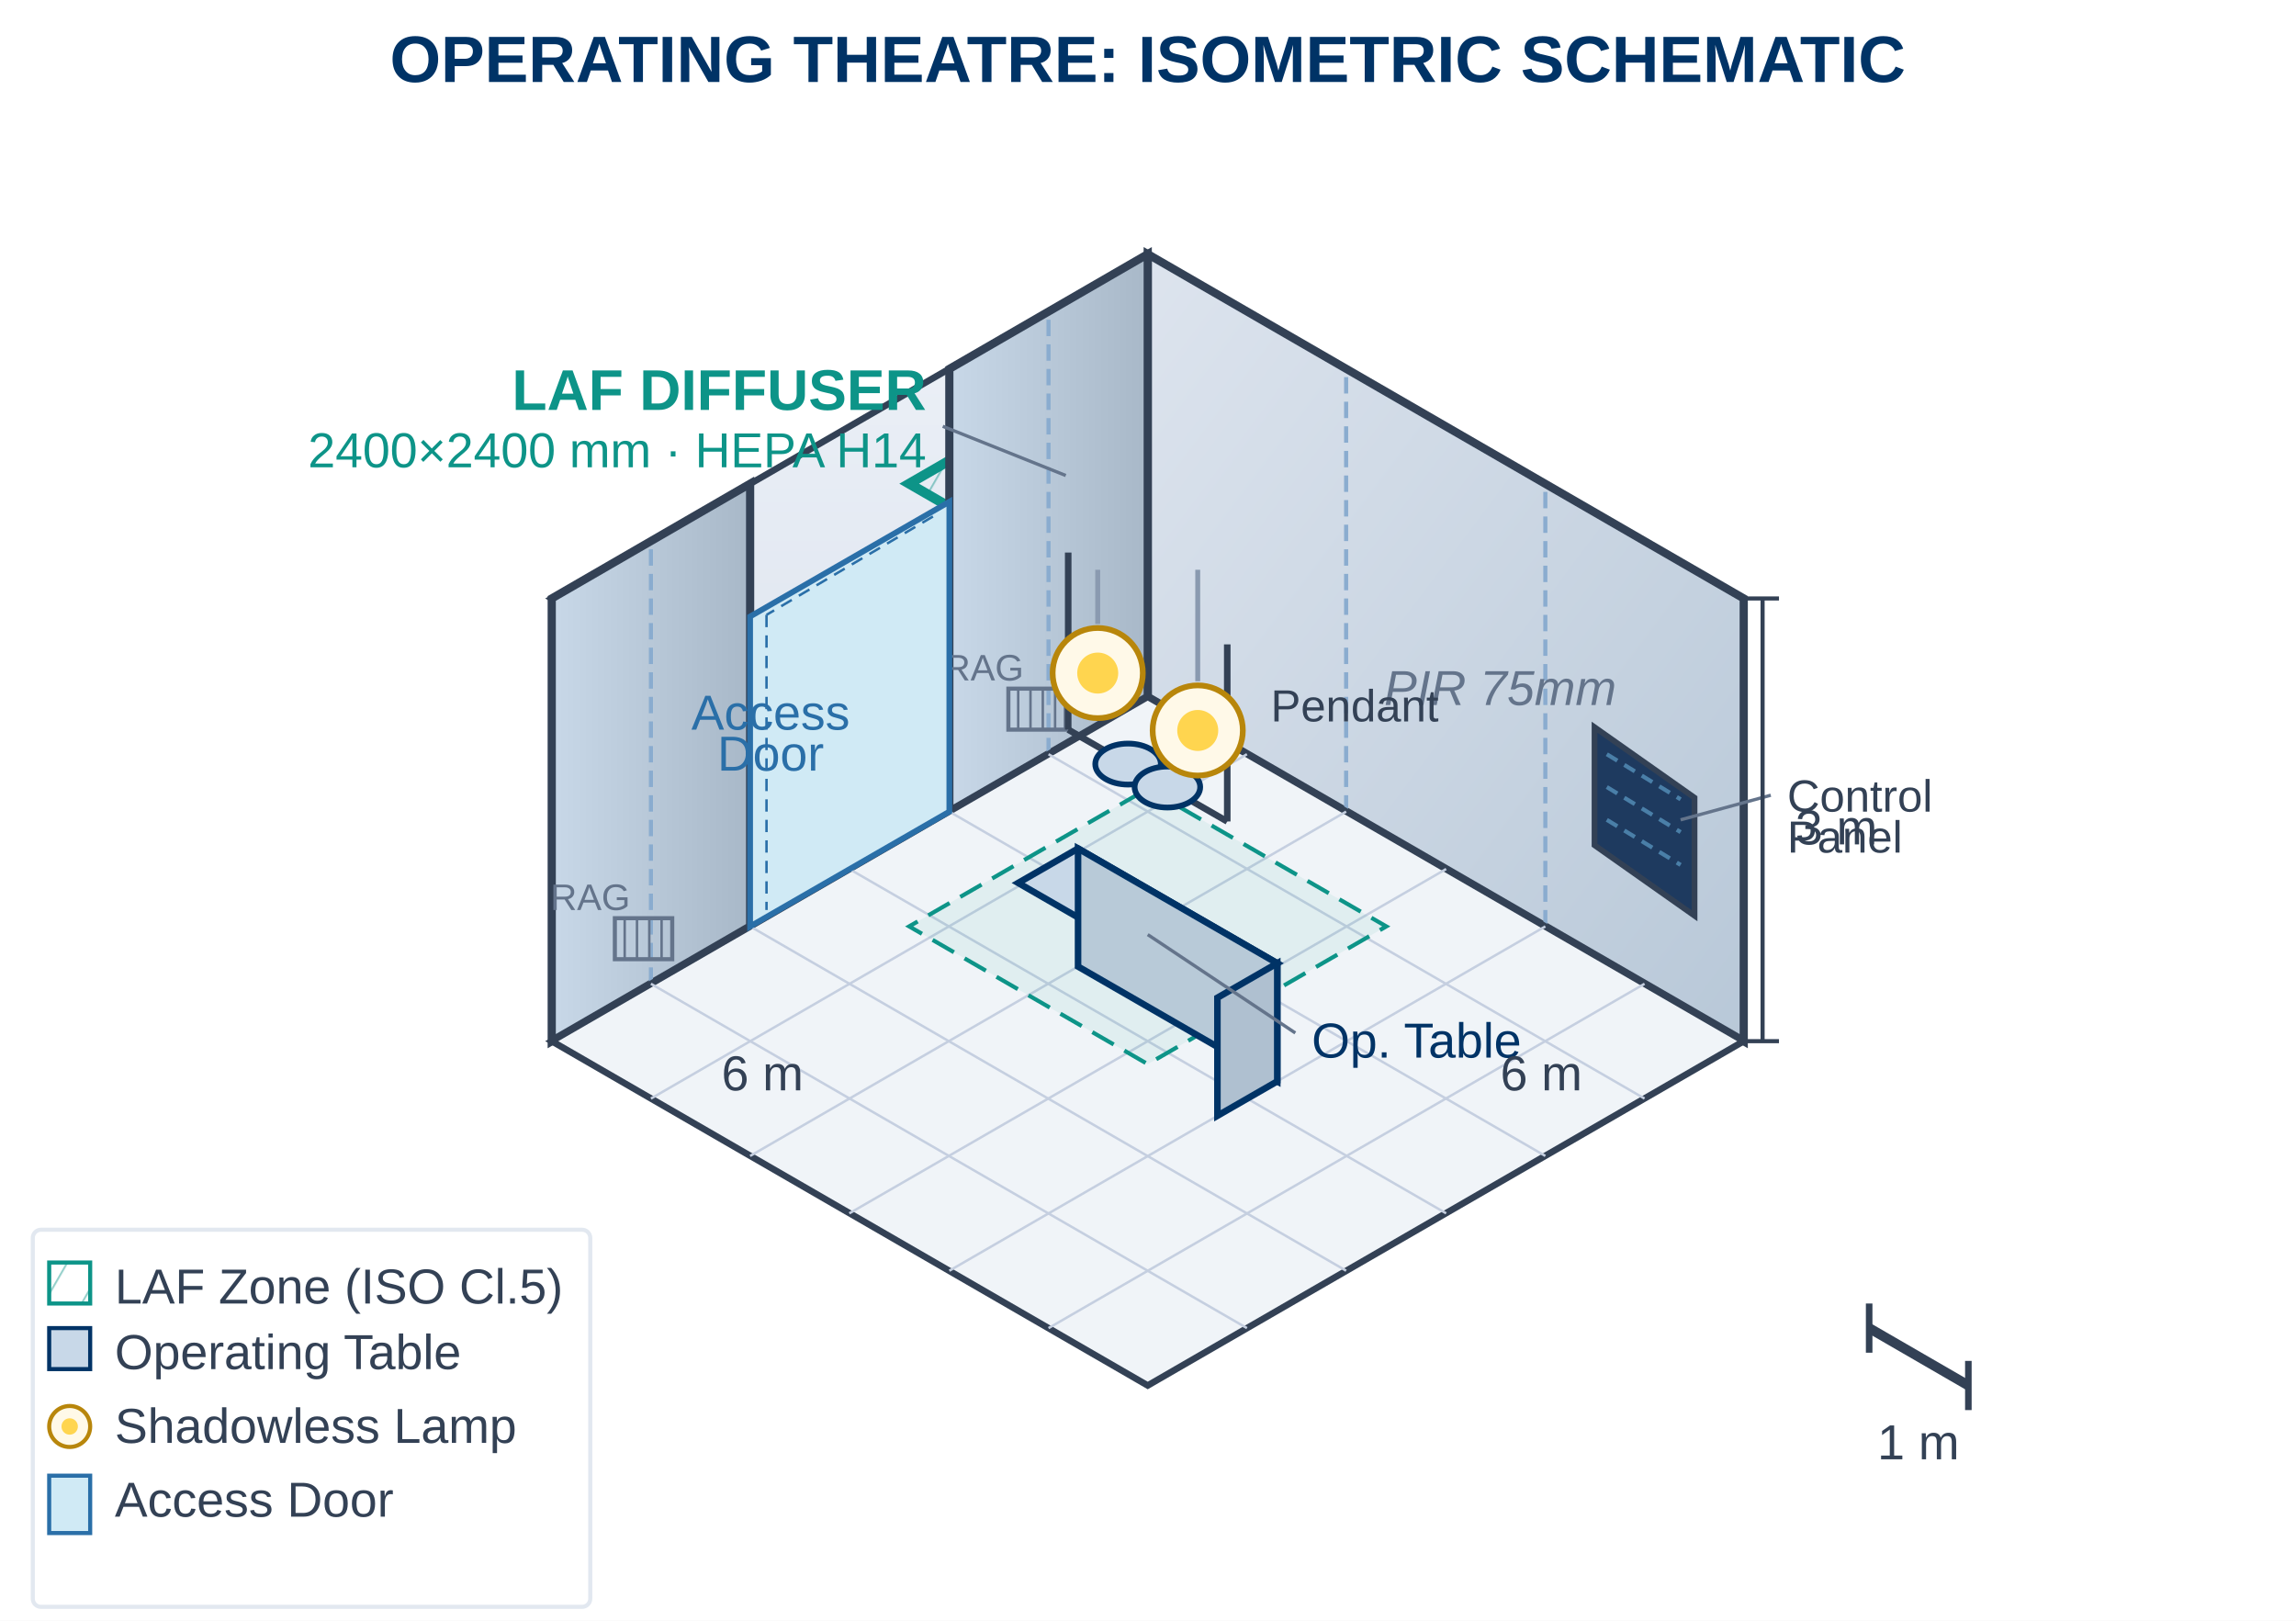
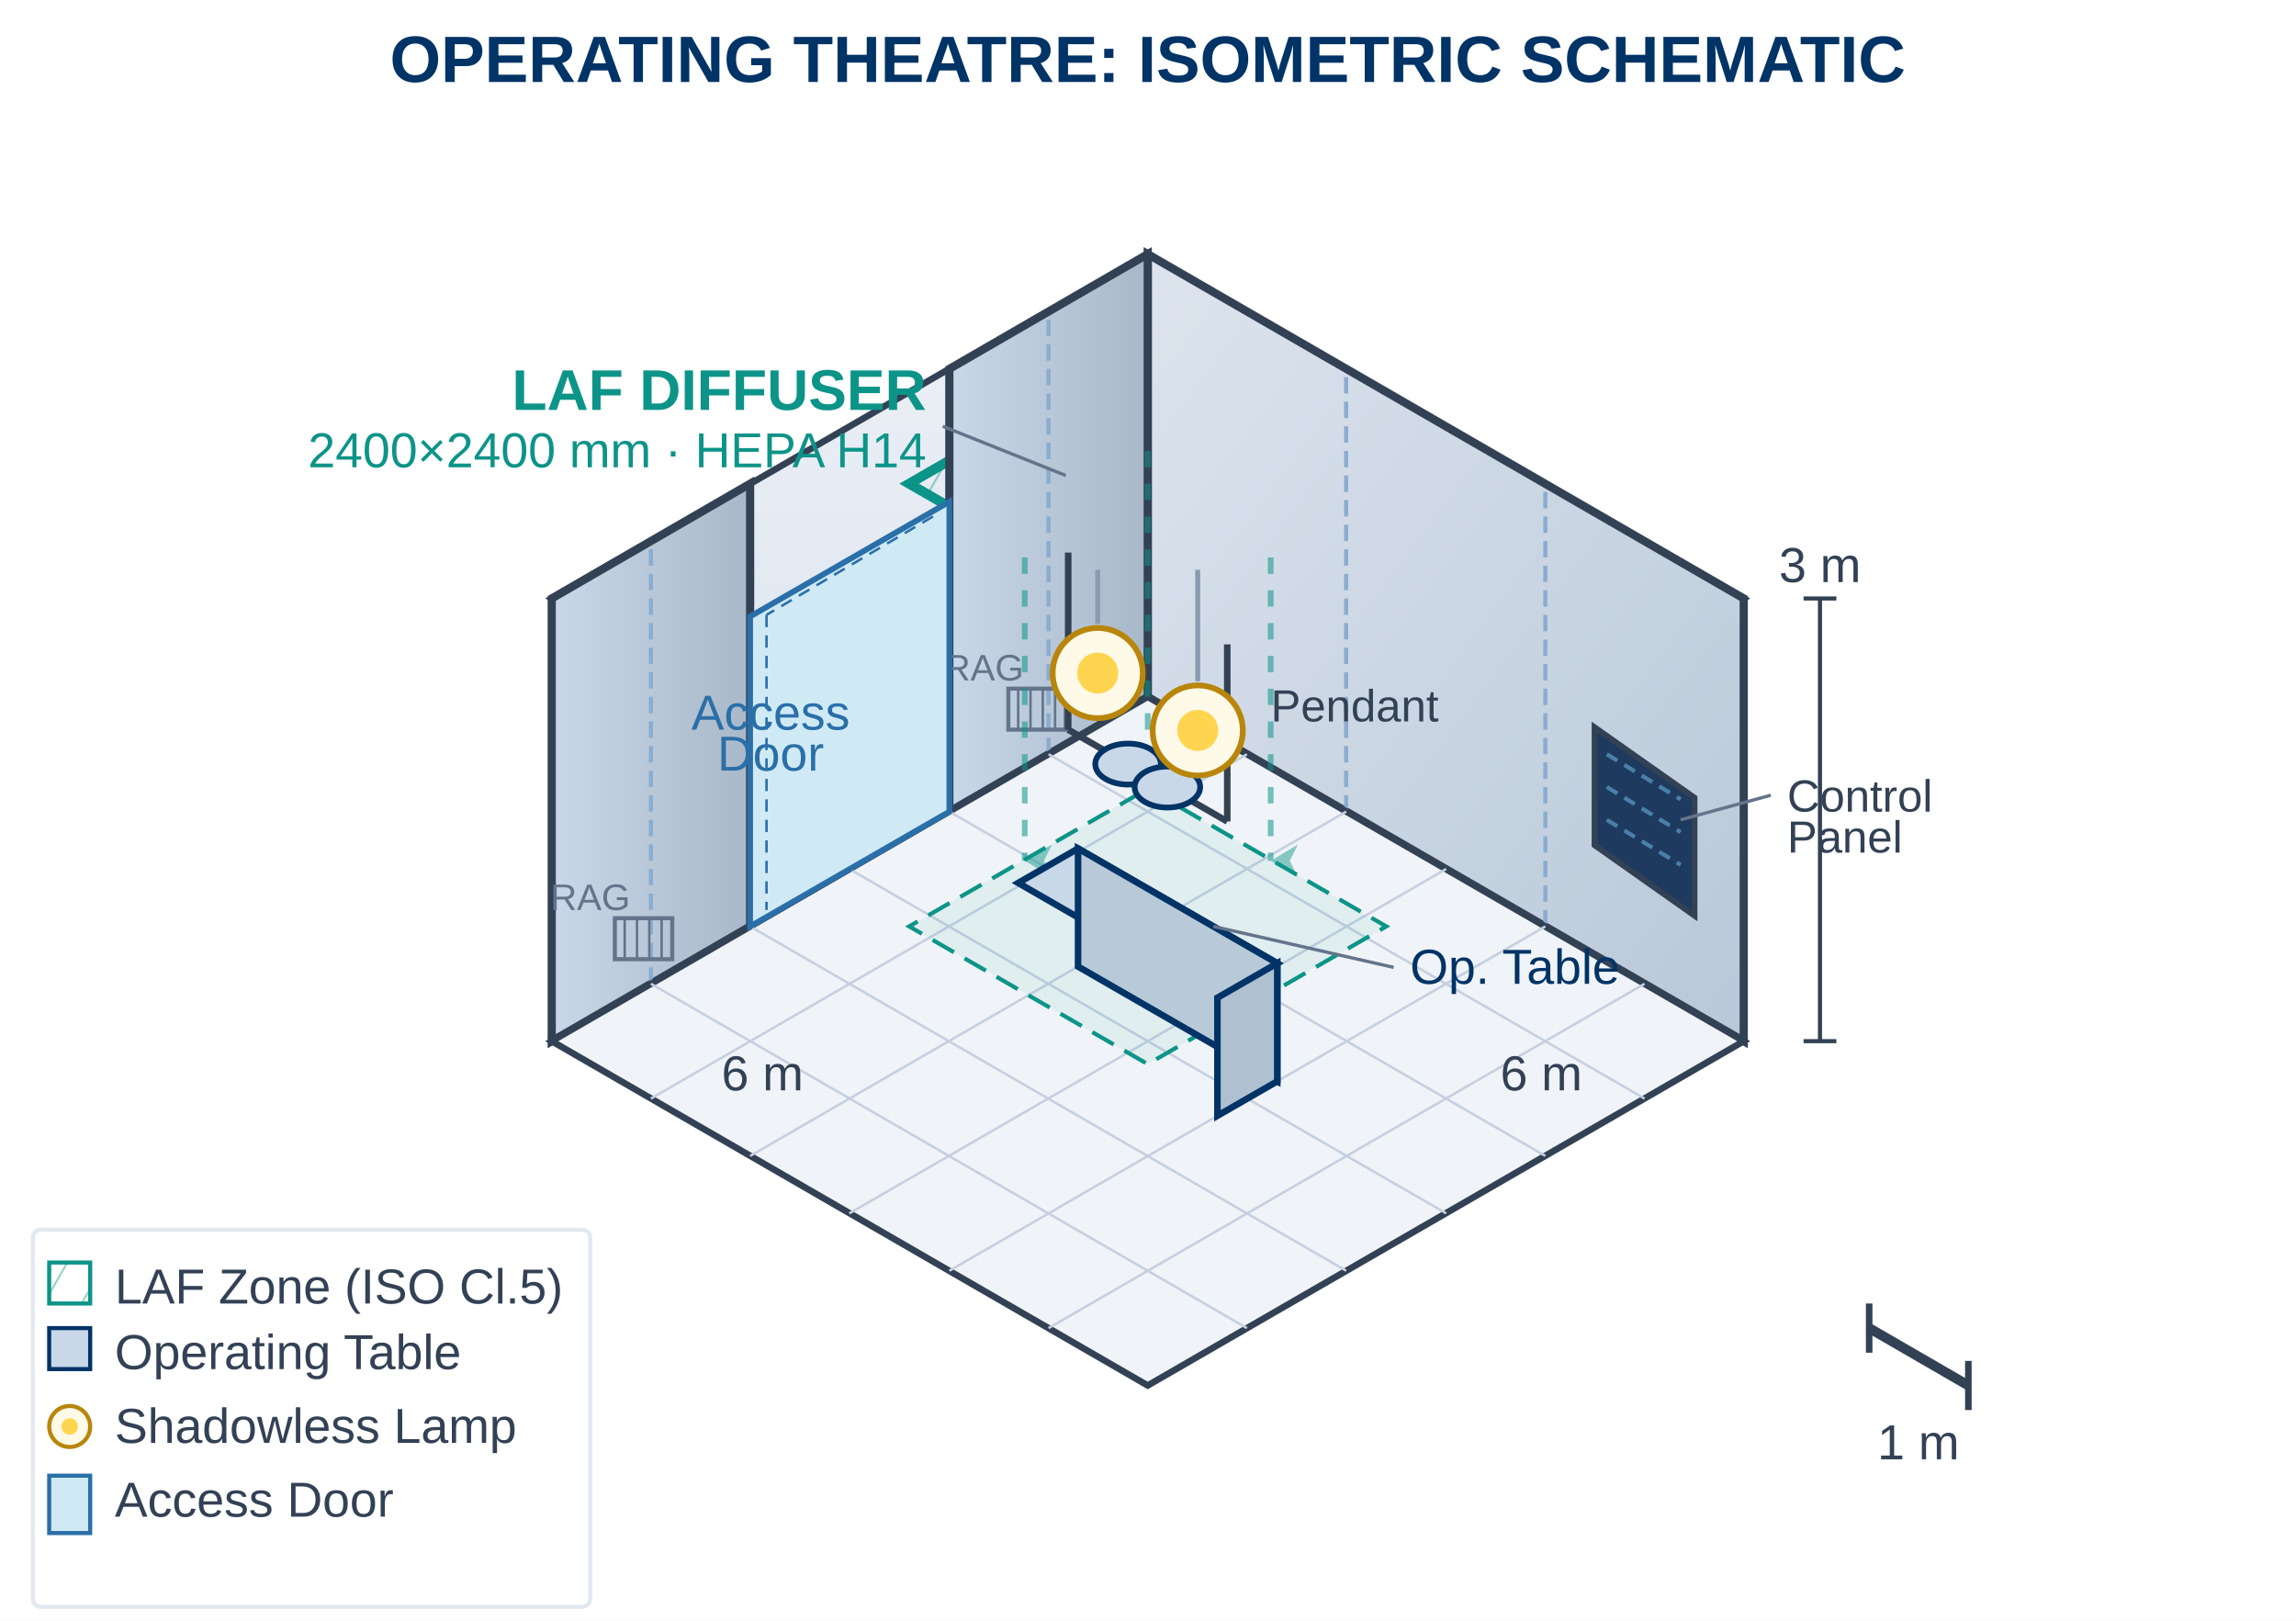
<svg xmlns="http://www.w3.org/2000/svg" viewBox="0 0 340 240">
  <defs>
    <linearGradient id="wall-north-grad" x1="0%" y1="0%" x2="100%" y2="100%">
      <stop offset="0%" stop-color="#dde4ee" />
      <stop offset="100%" stop-color="#b8c8d8" />
    </linearGradient>
    <linearGradient id="wall-west-grad" x1="0%" y1="0%" x2="100%" y2="0%">
      <stop offset="0%" stop-color="#c8d8e8" />
      <stop offset="100%" stop-color="#a8b8c8" />
    </linearGradient>
    <linearGradient id="ceiling-grad" x1="50%" y1="0%" x2="50%" y2="100%">
      <stop offset="0%" stop-color="#eef2f8" />
      <stop offset="100%" stop-color="#d8e0ec" />
    </linearGradient>
    <pattern id="laf-hatch" patternUnits="userSpaceOnUse" width="4" height="4" patternTransform="rotate(30)">
      <line x1="0" y1="0" x2="0" y2="4" stroke="#0d9488" stroke-width="0.5" opacity="0.4" />
    </pattern>
+     <marker id="airflow-arrow" viewBox="0 0 6 6" refX="3" refY="5" markerUnits="userSpaceOnUse" markerWidth="4" markerHeight="4" orient="auto">
+       <path d="M0,0 L3,5 L6,0 L3,1.5 Z" fill="#0d9488" opacity="0.85" />
+     </marker>
  </defs>
  <rect width="340" height="240" fill="#ffffff" />
  <g transform="scale(1.214)">
    <polygon points="140,31 212.7,73 140,115 67.3,73" fill="url(#ceiling-grad)" stroke="#334155" stroke-width="0.8" />
    <polygon points="140,42.2 169.1,59 140,75.8 110.9,59" fill="url(#laf-hatch)" stroke="#0d9488" stroke-width="1.2" />
    <polygon points="140,85 212.7,127 212.7,73 140,31" fill="url(#wall-north-grad)" stroke="#334155" stroke-width="1" />
    <line x1="164.2" y1="99" x2="164.2" y2="45" stroke="#8aaccf" stroke-width="0.5" stroke-dasharray="2,1" />
    <line x1="188.5" y1="113" x2="188.5" y2="59" stroke="#8aaccf" stroke-width="0.5" stroke-dasharray="2,1" />
-     <text x="183" y="86" font-family="Arial,sans-serif" font-size="6" fill="#64748b" font-style="italic" text-anchor="middle">PIR 75mm</text>
    <polygon points="194.5,103.1 206.7,111.7 206.7,97.3 194.5,88.7" fill="#1e3a5f" stroke="#334155" stroke-width="0.7" />
    <line x1="196" y1="92" x2="205" y2="97.5" stroke="#4a7fa8" stroke-width="0.5" stroke-dasharray="1.5,1" />
    <line x1="196" y1="96" x2="205" y2="101.5" stroke="#4a7fa8" stroke-width="0.5" stroke-dasharray="1.5,1" />
    <line x1="196" y1="100" x2="205" y2="105.5" stroke="#4a7fa8" stroke-width="0.5" stroke-dasharray="1.5,1" />
    <line x1="205" y1="100" x2="216" y2="97" stroke="#64748b" stroke-width="0.4" />
    <text x="218" y="99" font-family="Arial,sans-serif" font-size="5.5" fill="#334155" text-anchor="start">Control</text>
    <text x="218" y="104" font-family="Arial,sans-serif" font-size="5.5" fill="#334155" text-anchor="start">Panel</text>
    <polygon points="140,85 115.8,99 115.8,45 140,31" fill="url(#wall-west-grad)" stroke="#334155" stroke-width="1" />
    <line x1="127.9" y1="92" x2="127.9" y2="38" stroke="#8aaccf" stroke-width="0.5" stroke-dasharray="2,1" />
    <polygon points="91.5,113 67.3,127 67.3,73 91.5,59" fill="url(#wall-west-grad)" stroke="#334155" stroke-width="1" />
    <line x1="79.4" y1="120" x2="79.4" y2="66" stroke="#8aaccf" stroke-width="0.5" stroke-dasharray="2,1" />
    <rect x="123" y="84" width="7" height="5" fill="none" stroke="#64748b" stroke-width="0.5" />
    <line x1="124.2" y1="84" x2="124.2" y2="89" stroke="#64748b" stroke-width="0.3" />
    <line x1="125.7" y1="84" x2="125.7" y2="89" stroke="#64748b" stroke-width="0.3" />
    <line x1="127.2" y1="84" x2="127.2" y2="89" stroke="#64748b" stroke-width="0.3" />
    <line x1="128.7" y1="84" x2="128.7" y2="89" stroke="#64748b" stroke-width="0.3" />
    <text x="120" y="83" font-family="Arial,sans-serif" font-size="4.5" fill="#64748b" text-anchor="middle">RAG</text>
    <rect x="75" y="112" width="7" height="5" fill="none" stroke="#64748b" stroke-width="0.5" />
    <line x1="76.2" y1="112" x2="76.2" y2="117" stroke="#64748b" stroke-width="0.3" />
    <line x1="77.7" y1="112" x2="77.7" y2="117" stroke="#64748b" stroke-width="0.3" />
    <line x1="79.2" y1="112" x2="79.2" y2="117" stroke="#64748b" stroke-width="0.3" />
    <line x1="80.7" y1="112" x2="80.7" y2="117" stroke="#64748b" stroke-width="0.3" />
    <text x="72" y="111" font-family="Arial,sans-serif" font-size="4.5" fill="#64748b" text-anchor="middle">RAG</text>
    <polygon points="140,85 212.7,127 140,169 67.3,127" fill="#f0f4f8" stroke="#334155" stroke-width="0.8" />
    <line x1="152.1" y1="92" x2="79.4" y2="134" stroke="#c5cfe0" stroke-width="0.3" />
    <line x1="164.2" y1="99" x2="91.5" y2="141" stroke="#c5cfe0" stroke-width="0.3" />
    <line x1="176.4" y1="106" x2="103.6" y2="148" stroke="#c5cfe0" stroke-width="0.3" />
    <line x1="188.5" y1="113" x2="115.8" y2="155" stroke="#c5cfe0" stroke-width="0.3" />
    <line x1="200.6" y1="120" x2="127.9" y2="162" stroke="#c5cfe0" stroke-width="0.3" />
    <line x1="127.9" y1="92" x2="200.6" y2="134" stroke="#c5cfe0" stroke-width="0.3" />
    <line x1="115.8" y1="99" x2="188.5" y2="141" stroke="#c5cfe0" stroke-width="0.3" />
    <line x1="103.6" y1="106" x2="176.4" y2="148" stroke="#c5cfe0" stroke-width="0.3" />
    <line x1="91.5" y1="113" x2="164.2" y2="155" stroke="#c5cfe0" stroke-width="0.3" />
    <line x1="79.4" y1="120" x2="152.1" y2="162" stroke="#c5cfe0" stroke-width="0.3" />
    <polygon points="140,96.2 169.1,113 140,129.8 110.9,113" fill="#0d9488" fill-opacity="0.07" stroke="#0d9488" stroke-width="0.5" stroke-dasharray="3,1.5" />
+     <line x1="125" y1="68" x2="125" y2="105" stroke="#0d9488" stroke-width="0.7" opacity="0.55" stroke-dasharray="2,2" marker-end="url(#airflow-arrow)" />
+     <line x1="155" y1="68" x2="155" y2="105" stroke="#0d9488" stroke-width="0.7" opacity="0.55" stroke-dasharray="2,2" marker-end="url(#airflow-arrow)" />
+     <line x1="140" y1="55" x2="140" y2="96" stroke="#0d9488" stroke-width="0.7" opacity="0.55" stroke-dasharray="2,2" marker-end="url(#airflow-arrow)" />
    <polygon points="131.5,103.5 155.8,117.5 148.5,121.7 124.2,107.7" fill="#c8d8e8" stroke="#003366" stroke-width="0.8" />
    <polygon points="131.5,117.9 155.8,131.9 155.8,117.5 131.5,103.5" fill="#b8cad8" stroke="#003366" stroke-width="0.8" />
    <polygon points="155.8,117.5 148.5,121.7 148.5,136.1 155.8,131.9" fill="#afc0d0" stroke="#003366" stroke-width="0.8" />
-     <line x1="140" y1="114" x2="158" y2="126" stroke="#64748b" stroke-width="0.4" />
-     <text x="160" y="129" font-family="Arial,sans-serif" font-size="6" fill="#003366" text-anchor="start">Op. Table</text>
+     <line x1="148" y1="113" x2="170" y2="118" stroke="#64748b" stroke-width="0.4" />
+     <text x="172" y="120" font-family="Arial,sans-serif" font-size="6" fill="#003366" text-anchor="start">Op. Table</text>
    <line x1="130.3" y1="67.4" x2="130.3" y2="89" stroke="#334155" stroke-width="0.8" />
    <line x1="130.3" y1="89" x2="137.6" y2="93.2" stroke="#334155" stroke-width="0.8" />
    <ellipse cx="137.6" cy="93.2" rx="4" ry="2.5" fill="#c8d8e8" stroke="#003366" stroke-width="0.7" />
    <line x1="149.7" y1="78.6" x2="149.7" y2="100.2" stroke="#334155" stroke-width="0.8" />
    <line x1="149.7" y1="100.2" x2="142.4" y2="96" stroke="#334155" stroke-width="0.8" />
    <ellipse cx="142.4" cy="96" rx="4" ry="2.5" fill="#c8d8e8" stroke="#003366" stroke-width="0.7" />
    <text x="155" y="88" font-family="Arial,sans-serif" font-size="5.5" fill="#334155" text-anchor="start">Pendant</text>
    <line x1="133.9" y1="76.1" x2="133.9" y2="69.5" stroke="#8a9ab0" stroke-width="0.6" />
    <line x1="146.1" y1="83.1" x2="146.1" y2="69.5" stroke="#8a9ab0" stroke-width="0.6" />
    <circle cx="133.9" cy="82.1" r="5.5" fill="#fff9e8" stroke="#b8860b" stroke-width="0.7" />
    <circle cx="133.9" cy="82.1" r="2.5" fill="#ffd54f" />
    <circle cx="146.1" cy="89.1" r="5.5" fill="#fff9e8" stroke="#b8860b" stroke-width="0.7" />
    <circle cx="146.1" cy="89.1" r="2.5" fill="#ffd54f" />
    <polygon points="115.8,99 91.5,113 91.5,75.2 115.8,61.2" fill="#d0eaf5" stroke="#2a6fa8" stroke-width="0.7" />
    <line x1="113.8" y1="63" x2="93.5" y2="75" stroke="#2a6fa8" stroke-width="0.3" stroke-dasharray="1.5,1" />
    <line x1="93.5" y1="75" x2="93.5" y2="111" stroke="#2a6fa8" stroke-width="0.3" stroke-dasharray="1.5,1" />
    <text x="94" y="89" font-family="Arial,sans-serif" font-size="6" fill="#2a6fa8" text-anchor="middle">Access</text>
    <text x="94" y="94" font-family="Arial,sans-serif" font-size="6" fill="#2a6fa8" text-anchor="middle">Door</text>
    <line x1="115" y1="52" x2="130" y2="58" stroke="#64748b" stroke-width="0.4" />
    <text x="113" y="50" font-family="Arial,sans-serif" font-size="7" fill="#0d9488" text-anchor="end" font-weight="bold">LAF DIFFUSER</text>
    <text x="113" y="57" font-family="Arial,sans-serif" font-size="6" fill="#0d9488" text-anchor="end">2400×2400 mm · HEPA H14</text>
-     <line x1="215" y1="73" x2="215" y2="127" stroke="#334155" stroke-width="0.5" />
-     <line x1="213" y1="73" x2="217" y2="73" stroke="#334155" stroke-width="0.5" />
-     <line x1="213" y1="127" x2="217" y2="127" stroke="#334155" stroke-width="0.5" />
-     <text x="219" y="103" font-family="Arial,sans-serif" font-size="6" fill="#334155" text-anchor="start">3 m</text>
+     <line x1="222" y1="73" x2="222" y2="127" stroke="#334155" stroke-width="0.5" />
+     <line x1="220" y1="73" x2="224" y2="73" stroke="#334155" stroke-width="0.5" />
+     <line x1="220" y1="127" x2="224" y2="127" stroke="#334155" stroke-width="0.5" />
+     <text x="222" y="71" font-family="Arial,sans-serif" font-size="6" fill="#334155" text-anchor="middle">3 m</text>
    <text x="188" y="133" font-family="Arial,sans-serif" font-size="6" fill="#334155" text-anchor="middle">6 m</text>
    <text x="93" y="133" font-family="Arial,sans-serif" font-size="6" fill="#334155" text-anchor="middle">6 m</text>
    <line x1="228" y1="162" x2="240.1" y2="169" stroke="#334155" stroke-width="1.2" />
    <line x1="228" y1="159" x2="228" y2="165" stroke="#334155" stroke-width="0.8" />
    <line x1="240.1" y1="166" x2="240.1" y2="172" stroke="#334155" stroke-width="0.8" />
    <text x="234" y="178" font-family="Arial,sans-serif" font-size="6" fill="#334155" text-anchor="middle">1 m</text>
    <text x="140" y="10" font-family="Arial,sans-serif" font-size="8" fill="#003366" text-anchor="middle" font-weight="bold">OPERATING THEATRE: ISOMETRIC SCHEMATIC</text>
    <rect x="4" y="150" width="68" height="46" fill="white" fill-opacity="0.9" stroke="#e2e8f0" stroke-width="0.5" rx="1" />
    <polygon points="6,154 11,154 11,159 6,159" fill="url(#laf-hatch)" stroke="#0d9488" stroke-width="0.5" />
    <text x="14" y="159" font-family="Arial,sans-serif" font-size="6" fill="#334155">LAF Zone (ISO Cl.5)</text>
    <polygon points="6,162 11,162 11,167 6,167" fill="#c8d8e8" stroke="#003366" stroke-width="0.5" />
    <text x="14" y="167" font-family="Arial,sans-serif" font-size="6" fill="#334155">Operating Table</text>
    <circle cx="8.5" cy="174" r="2.5" fill="#fff9e8" stroke="#b8860b" stroke-width="0.5" />
    <circle cx="8.5" cy="174" r="1" fill="#ffd54f" />
    <text x="14" y="176" font-family="Arial,sans-serif" font-size="6" fill="#334155">Shadowless Lamp</text>
    <polygon points="6,180 11,180 11,187 6,187" fill="#d0eaf5" stroke="#2a6fa8" stroke-width="0.5" />
    <text x="14" y="185" font-family="Arial,sans-serif" font-size="6" fill="#334155">Access Door</text>
  </g>
</svg>
